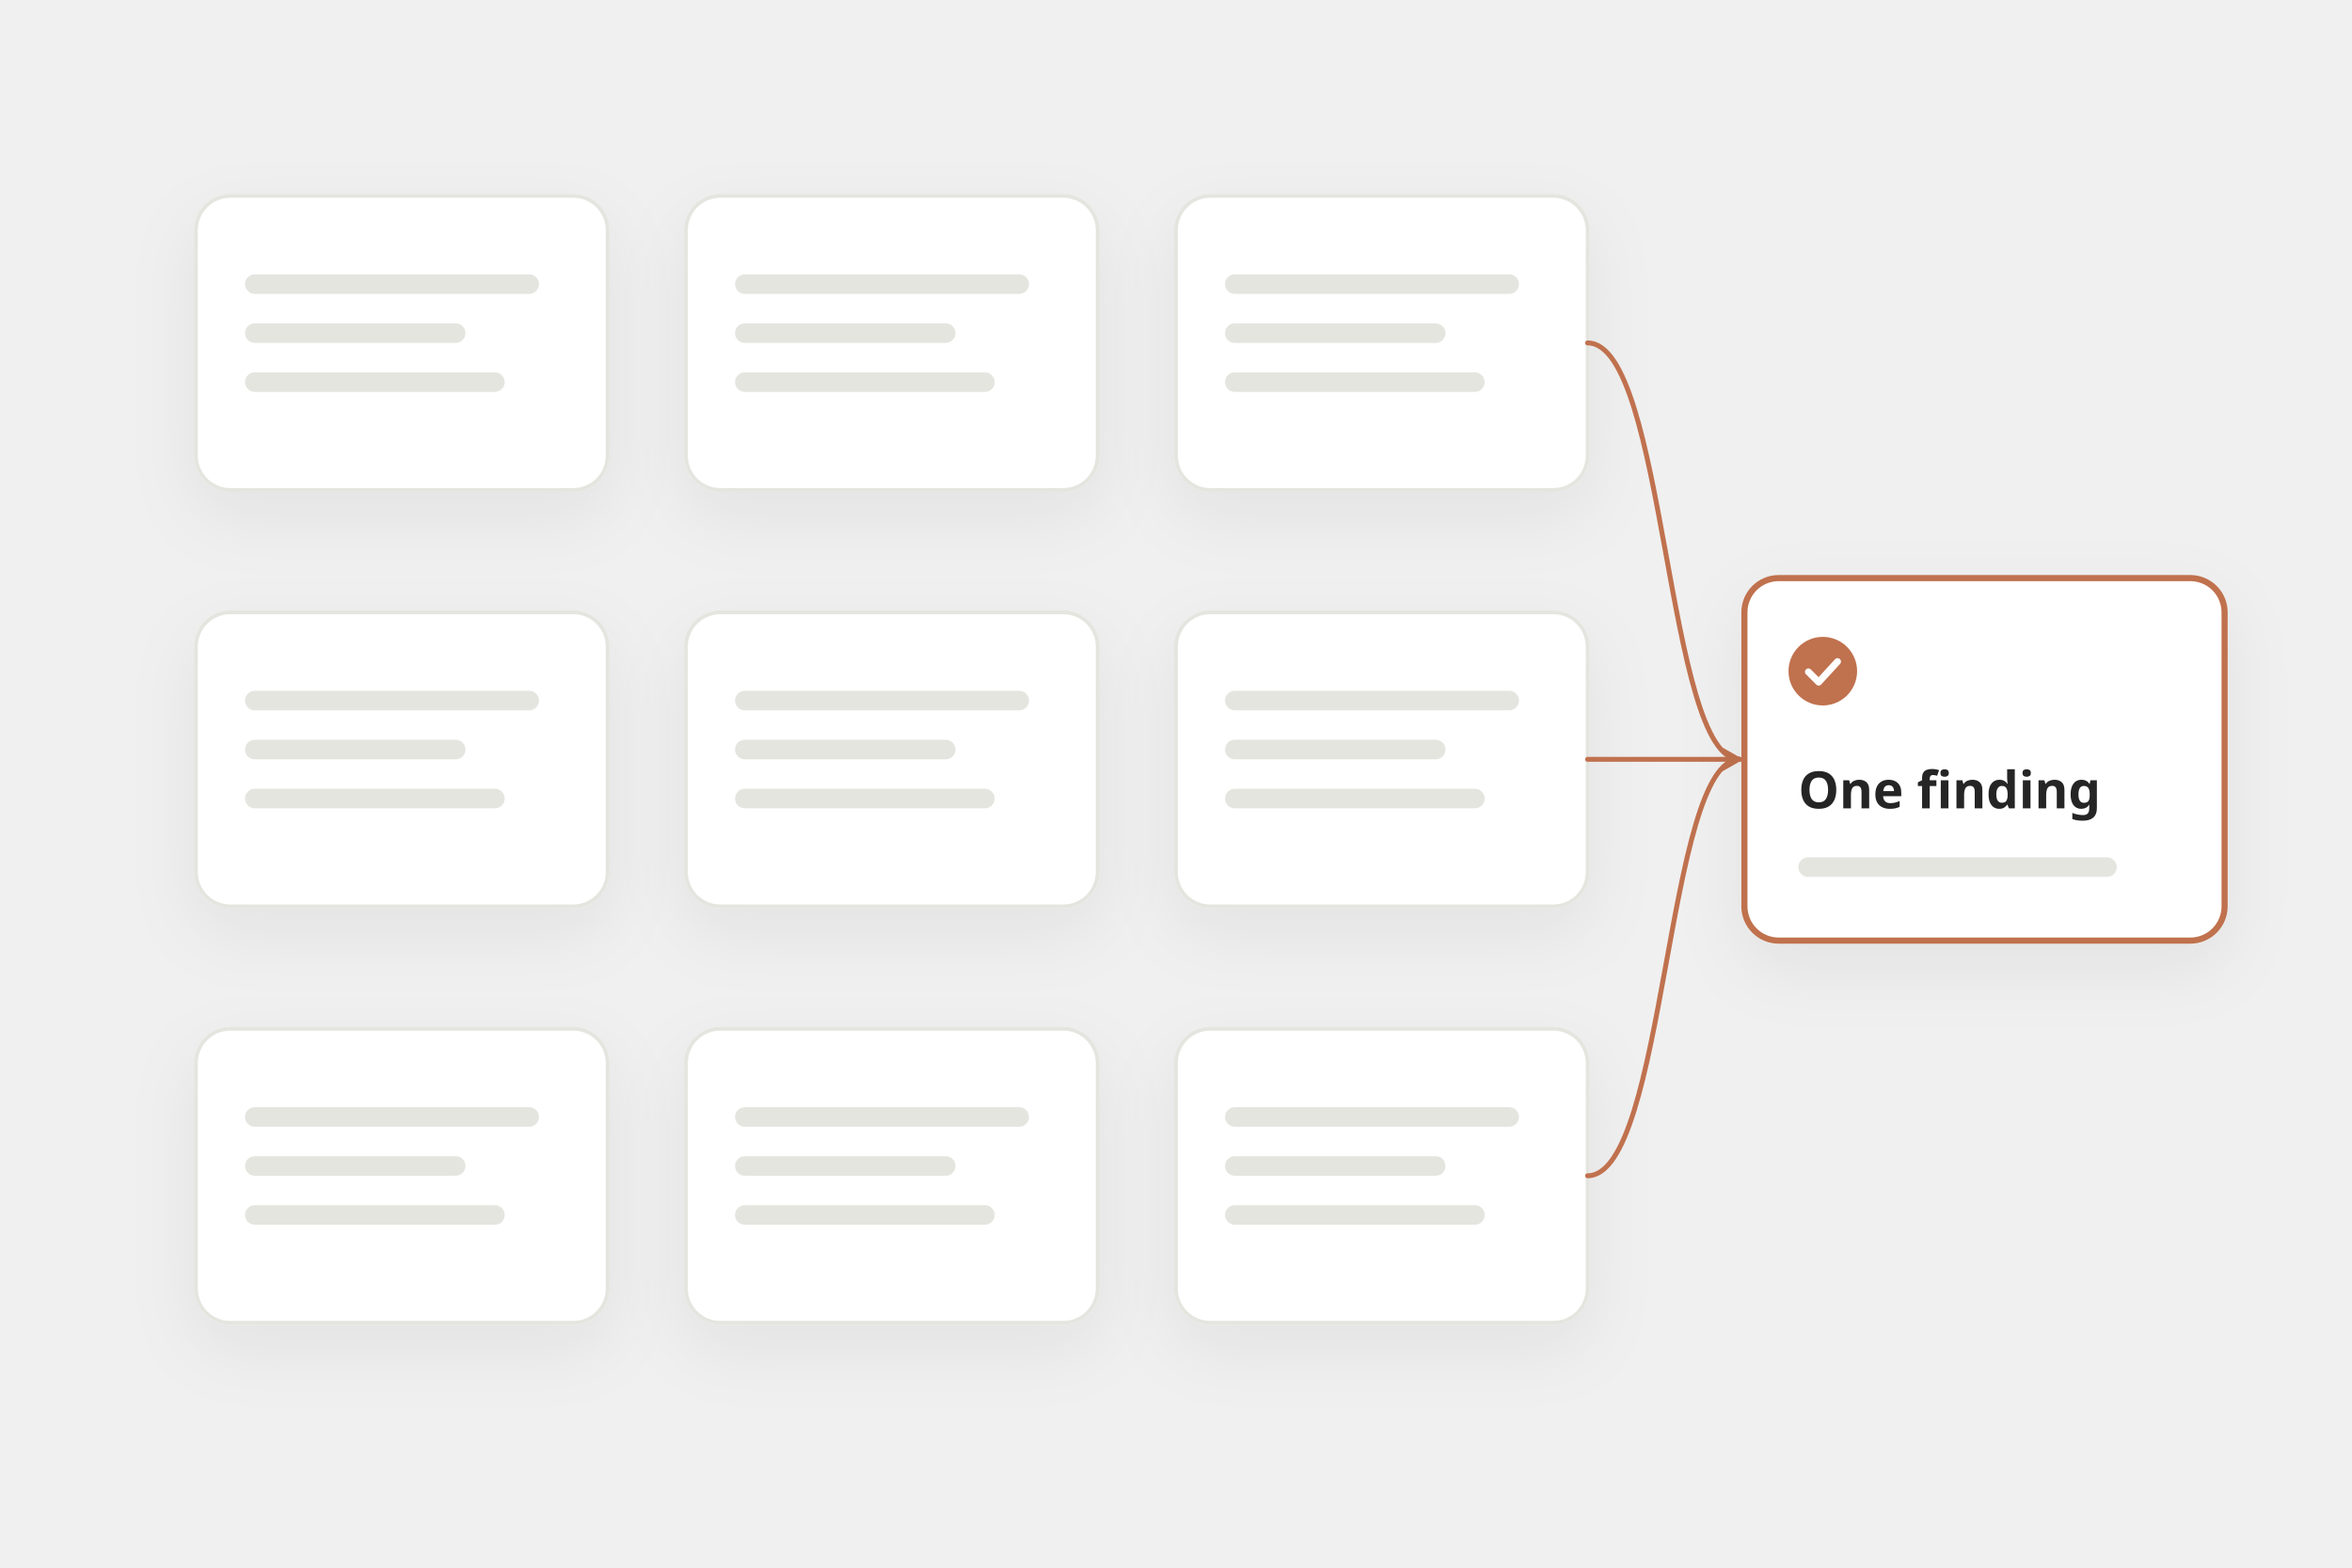
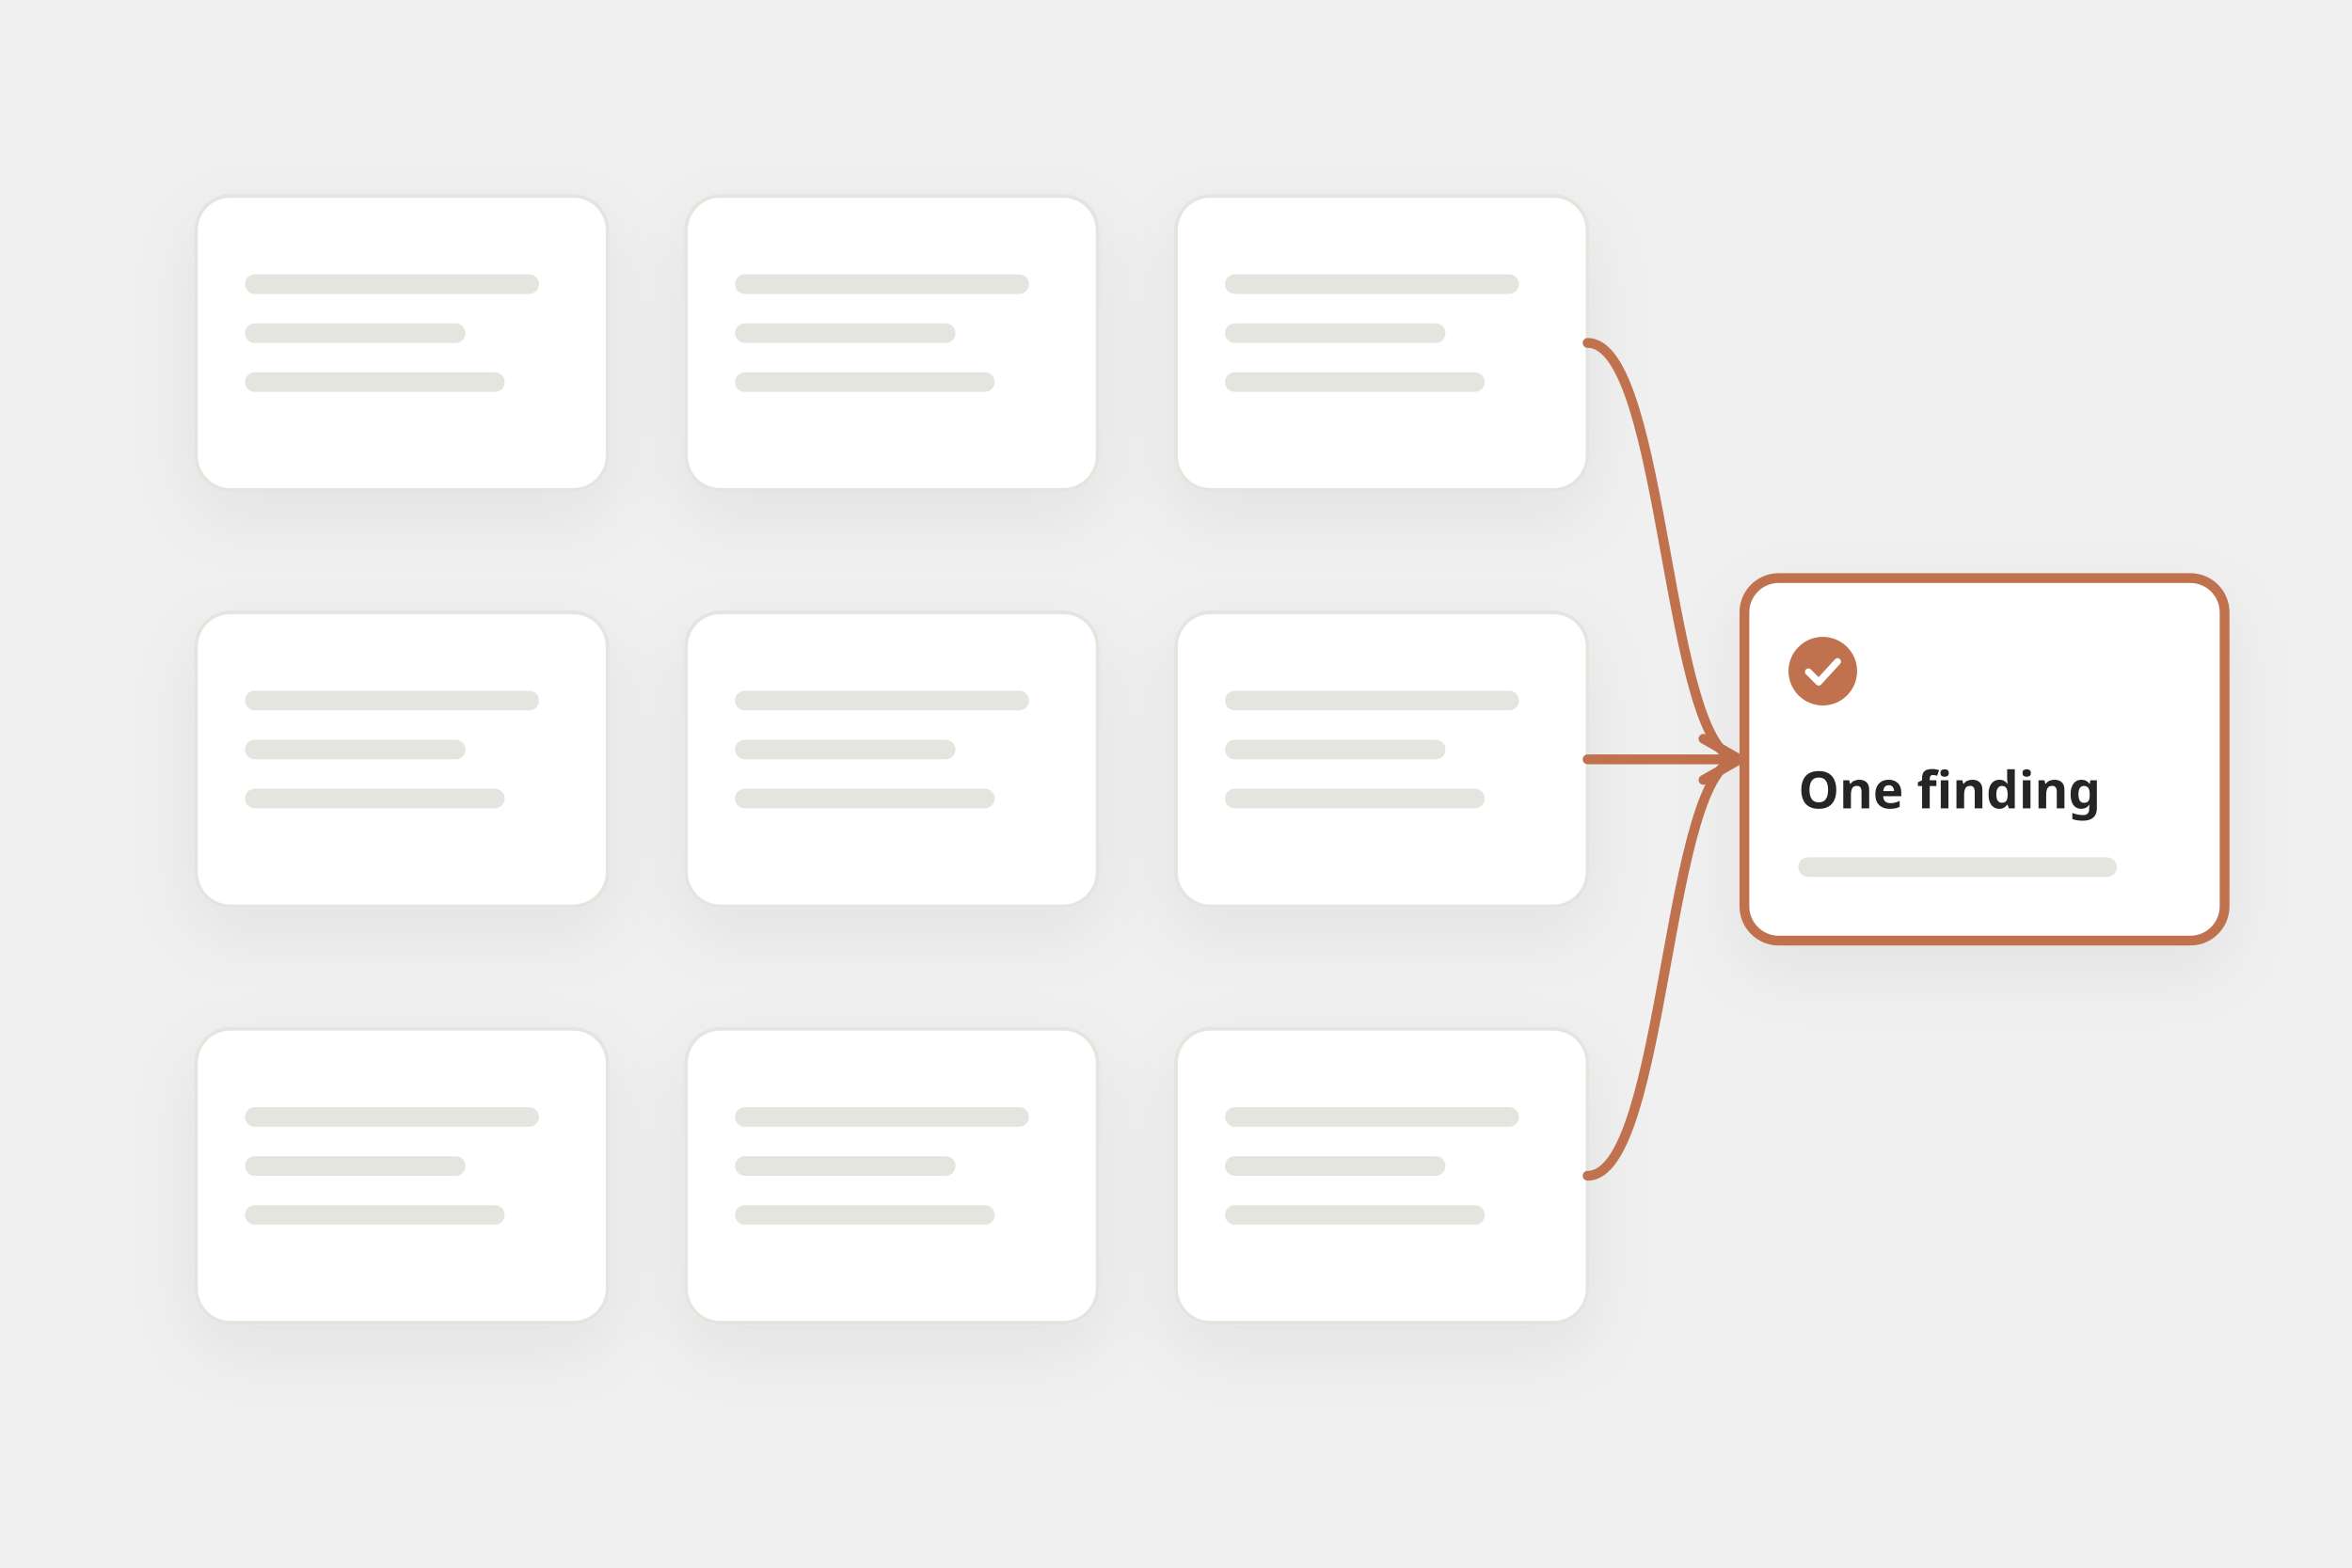
<svg xmlns="http://www.w3.org/2000/svg" viewBox="0 0 960 640" width="960" height="640">
  <defs>
    <filter id="sh" x="-20%" y="-20%" width="140%" height="160%">
      <feDropShadow dx="0" dy="1" stdDeviation="1" flood-color="#252525" flood-opacity="0.05" />
      <feDropShadow dx="0" dy="10" stdDeviation="14" flood-color="#252525" flood-opacity="0.06" />
    </filter>
    <marker id="hn" viewBox="0 0 10 10" refX="8" refY="5" markerWidth="7" markerHeight="7" markerUnits="userSpaceOnUse" orient="auto" overflow="visible">
-       <path d="M1 1L8 5 1 9" fill="none" stroke="#5c5f5c" stroke-width="1.6" stroke-linecap="round" stroke-linejoin="round" transform="scale(1.4) translate(-2.3 -1.4)" />
+       <path d="M1 1L8 5 1 9" fill="none" stroke="#5c5f5c" stroke-width="1.9" stroke-linecap="round" stroke-linejoin="round" transform="scale(3) translate(-5.333 -3.333)" />
    </marker>
    <marker id="ha" viewBox="0 0 10 10" refX="8" refY="5" markerWidth="7" markerHeight="7" markerUnits="userSpaceOnUse" orient="auto" overflow="visible">
-       <path d="M1 1L8 5 1 9" fill="none" stroke="#c0714e" stroke-width="1.6" stroke-linecap="round" stroke-linejoin="round" transform="scale(1.4) translate(-2.3 -1.4)" />
+       <path d="M1 1L8 5 1 9" fill="none" stroke="#c0714e" stroke-width="1.9" stroke-linecap="round" stroke-linejoin="round" transform="scale(3) translate(-5.333 -3.333)" />
    </marker>
  </defs>
  <rect x="80" y="80" width="168" height="120" rx="14" fill="#ffffff" stroke="#e5e5e0" stroke-width="1.5" filter="url(#sh)" />
  <rect x="100" y="112" width="120" height="8" rx="4" fill="#e5e5e0" />
  <rect x="100" y="132" width="90" height="8" rx="4" fill="#e5e5e0" />
  <rect x="100" y="152" width="106" height="8" rx="4" fill="#e5e5e0" />
  <rect x="80" y="250" width="168" height="120" rx="14" fill="#ffffff" stroke="#e5e5e0" stroke-width="1.5" filter="url(#sh)" />
  <rect x="100" y="282" width="120" height="8" rx="4" fill="#e5e5e0" />
  <rect x="100" y="302" width="90" height="8" rx="4" fill="#e5e5e0" />
  <rect x="100" y="322" width="106" height="8" rx="4" fill="#e5e5e0" />
  <rect x="80" y="420" width="168" height="120" rx="14" fill="#ffffff" stroke="#e5e5e0" stroke-width="1.5" filter="url(#sh)" />
  <rect x="100" y="452" width="120" height="8" rx="4" fill="#e5e5e0" />
  <rect x="100" y="472" width="90" height="8" rx="4" fill="#e5e5e0" />
  <rect x="100" y="492" width="106" height="8" rx="4" fill="#e5e5e0" />
  <rect x="280" y="80" width="168" height="120" rx="14" fill="#ffffff" stroke="#e5e5e0" stroke-width="1.5" filter="url(#sh)" />
  <rect x="300" y="112" width="120" height="8" rx="4" fill="#e5e5e0" />
  <rect x="300" y="132" width="90" height="8" rx="4" fill="#e5e5e0" />
  <rect x="300" y="152" width="106" height="8" rx="4" fill="#e5e5e0" />
  <rect x="280" y="250" width="168" height="120" rx="14" fill="#ffffff" stroke="#e5e5e0" stroke-width="1.5" filter="url(#sh)" />
  <rect x="300" y="282" width="120" height="8" rx="4" fill="#e5e5e0" />
  <rect x="300" y="302" width="90" height="8" rx="4" fill="#e5e5e0" />
  <rect x="300" y="322" width="106" height="8" rx="4" fill="#e5e5e0" />
  <rect x="280" y="420" width="168" height="120" rx="14" fill="#ffffff" stroke="#e5e5e0" stroke-width="1.5" filter="url(#sh)" />
  <rect x="300" y="452" width="120" height="8" rx="4" fill="#e5e5e0" />
  <rect x="300" y="472" width="90" height="8" rx="4" fill="#e5e5e0" />
  <rect x="300" y="492" width="106" height="8" rx="4" fill="#e5e5e0" />
  <rect x="480" y="80" width="168" height="120" rx="14" fill="#ffffff" stroke="#e5e5e0" stroke-width="1.5" filter="url(#sh)" />
  <rect x="500" y="112" width="120" height="8" rx="4" fill="#e5e5e0" />
  <rect x="500" y="132" width="90" height="8" rx="4" fill="#e5e5e0" />
  <rect x="500" y="152" width="106" height="8" rx="4" fill="#e5e5e0" />
  <rect x="480" y="250" width="168" height="120" rx="14" fill="#ffffff" stroke="#e5e5e0" stroke-width="1.5" filter="url(#sh)" />
  <rect x="500" y="282" width="120" height="8" rx="4" fill="#e5e5e0" />
  <rect x="500" y="302" width="90" height="8" rx="4" fill="#e5e5e0" />
  <rect x="500" y="322" width="106" height="8" rx="4" fill="#e5e5e0" />
  <rect x="480" y="420" width="168" height="120" rx="14" fill="#ffffff" stroke="#e5e5e0" stroke-width="1.5" filter="url(#sh)" />
  <rect x="500" y="452" width="120" height="8" rx="4" fill="#e5e5e0" />
  <rect x="500" y="472" width="90" height="8" rx="4" fill="#e5e5e0" />
  <rect x="500" y="492" width="106" height="8" rx="4" fill="#e5e5e0" />
-   <path d="M648 140C680 140 680 310 710 310" fill="none" stroke="#c0714e" stroke-width="2" stroke-linecap="round" stroke-linejoin="round" />
-   <path d="M648 310C680 310 680 310 710 310" fill="none" stroke="#c0714e" stroke-width="2" stroke-linecap="round" stroke-linejoin="round" marker-end="url(#ha)" />
-   <path d="M648 480C680 480 680 310 710 310" fill="none" stroke="#c0714e" stroke-width="2" stroke-linecap="round" stroke-linejoin="round" />
-   <rect x="712" y="236" width="196" height="148" rx="14" fill="#ffffff" stroke="#c0714e" stroke-width="2.5" filter="url(#sh)" />
+   <path d="M648 140C680 140 680 310 710 310" fill="none" stroke="#c0714e" stroke-width="4" stroke-linecap="round" stroke-linejoin="round" />
+   <path d="M648 310C680 310 680 310 710 310" fill="none" stroke="#c0714e" stroke-width="4" stroke-linecap="round" stroke-linejoin="round" marker-end="url(#ha)" />
+   <path d="M648 480C680 480 680 310 710 310" fill="none" stroke="#c0714e" stroke-width="4" stroke-linecap="round" stroke-linejoin="round" />
+   <rect x="712" y="236" width="196" height="148" rx="14" fill="#ffffff" stroke="#c0714e" stroke-width="4" filter="url(#sh)" />
  <circle cx="744" cy="274" r="14" fill="#c0714e" />
  <path d="M738.12 274.28l4.2 4.2 7.7-8.4" fill="none" stroke="#ffffff" stroke-width="2.8" stroke-linecap="round" stroke-linejoin="round" />
  <text x="734" y="330" font-family="Montserrat, system-ui, sans-serif" font-size="21" font-weight="600" fill="#252525" text-anchor="start">One finding</text>
  <rect x="734" y="350" width="130" height="8" rx="4" fill="#e5e5e0" />
</svg>
